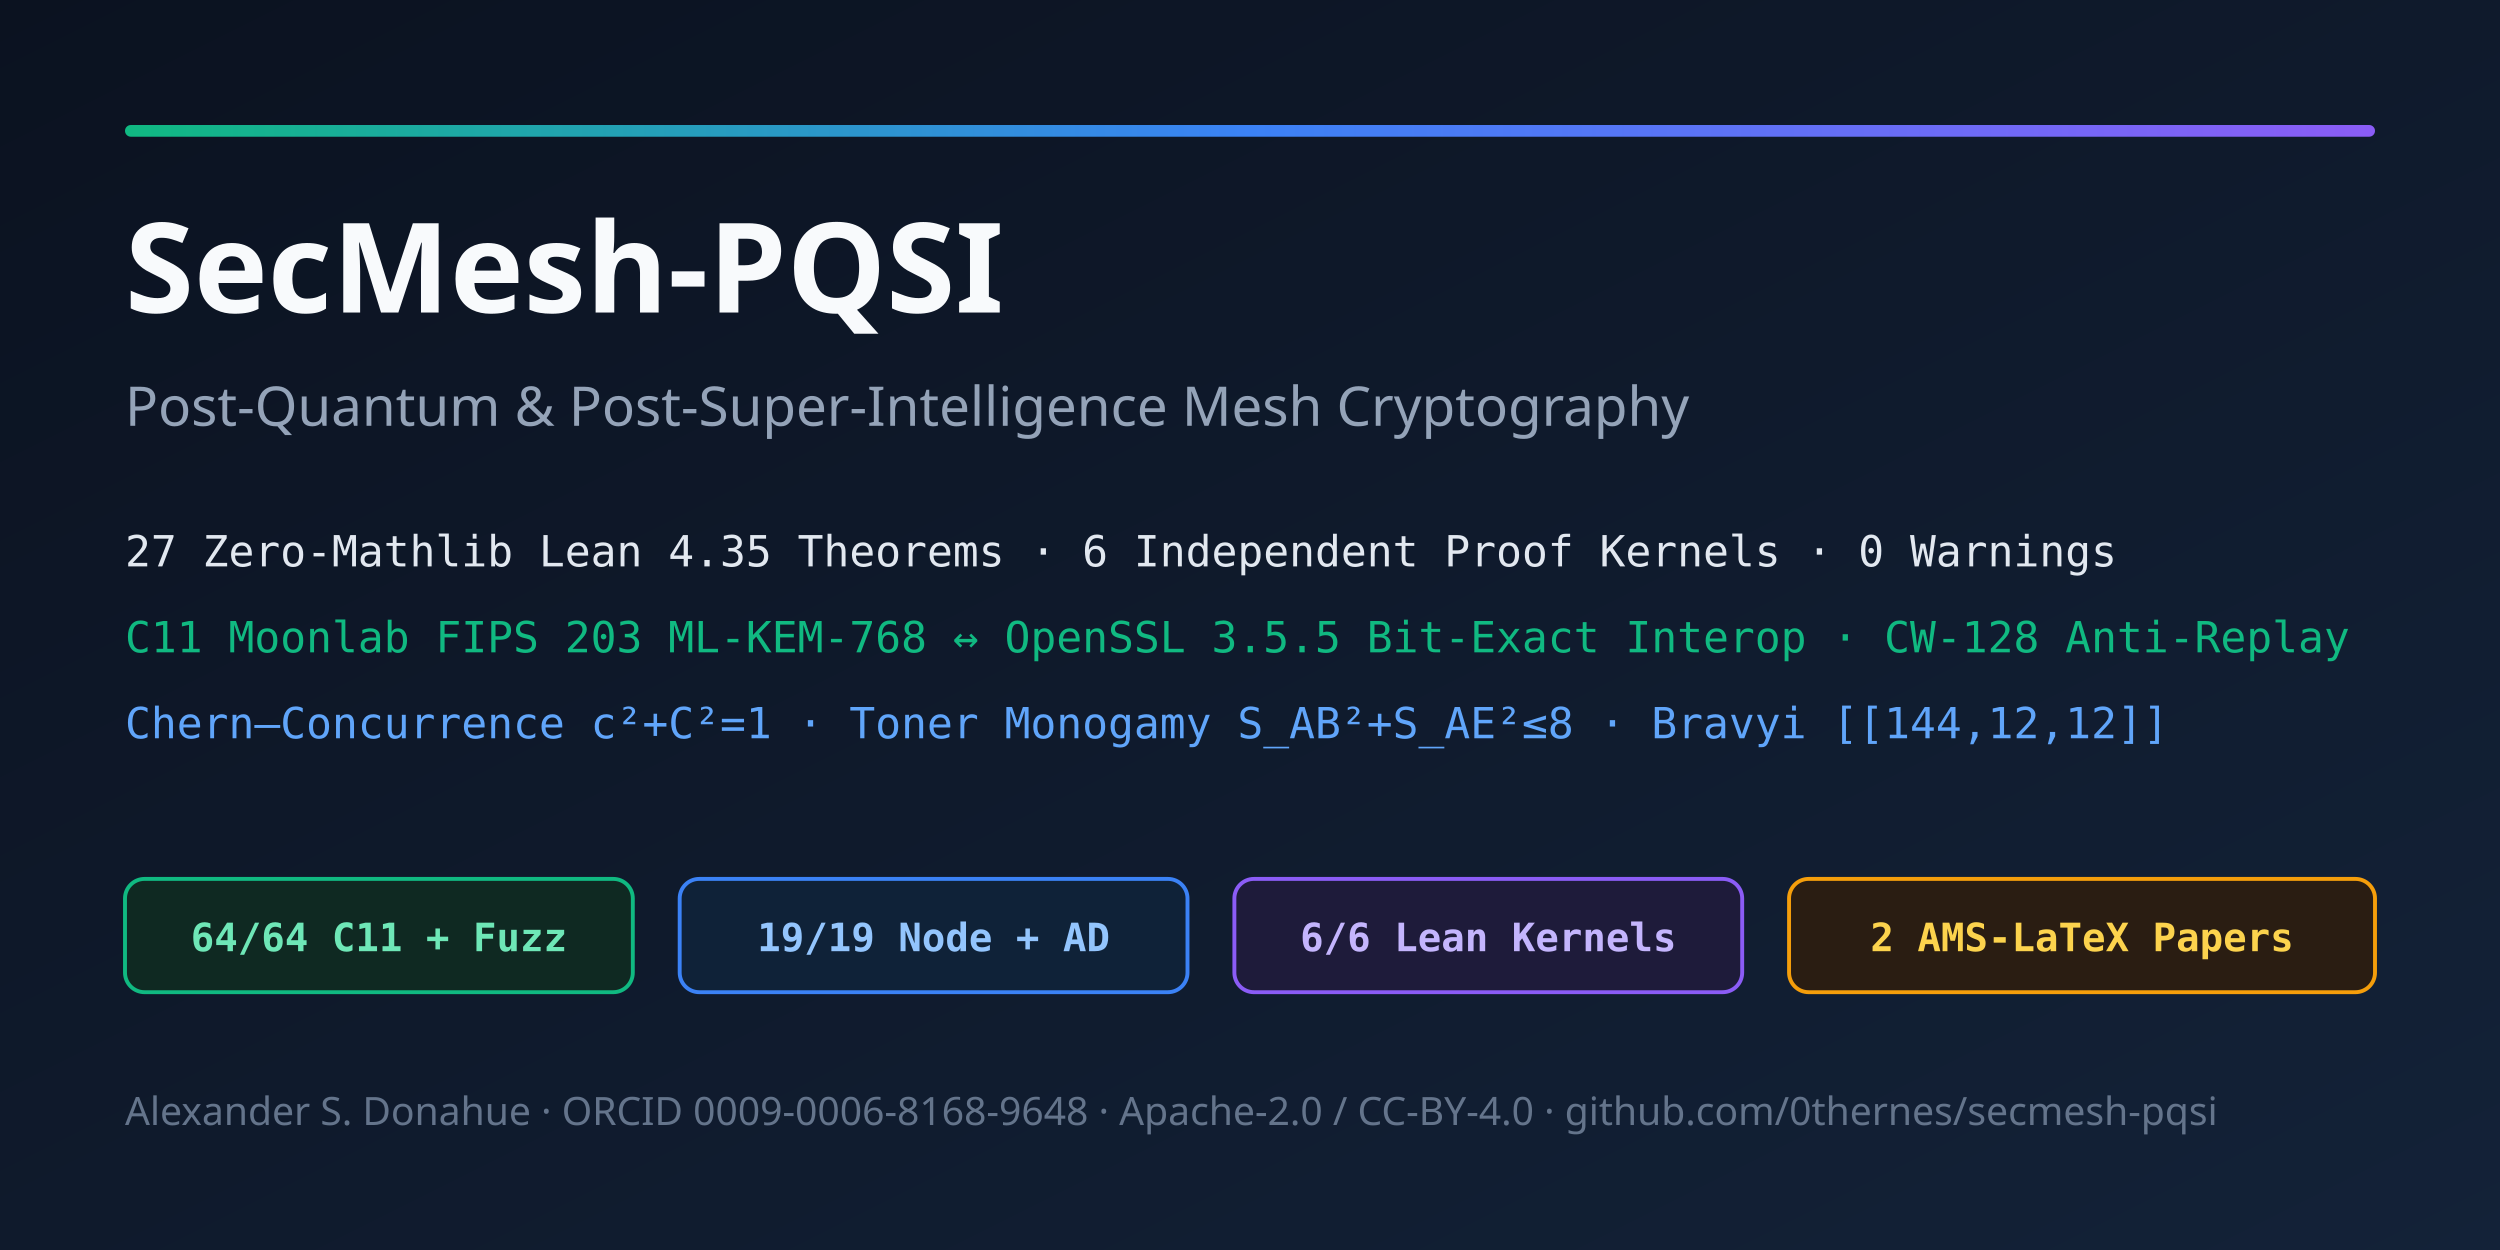
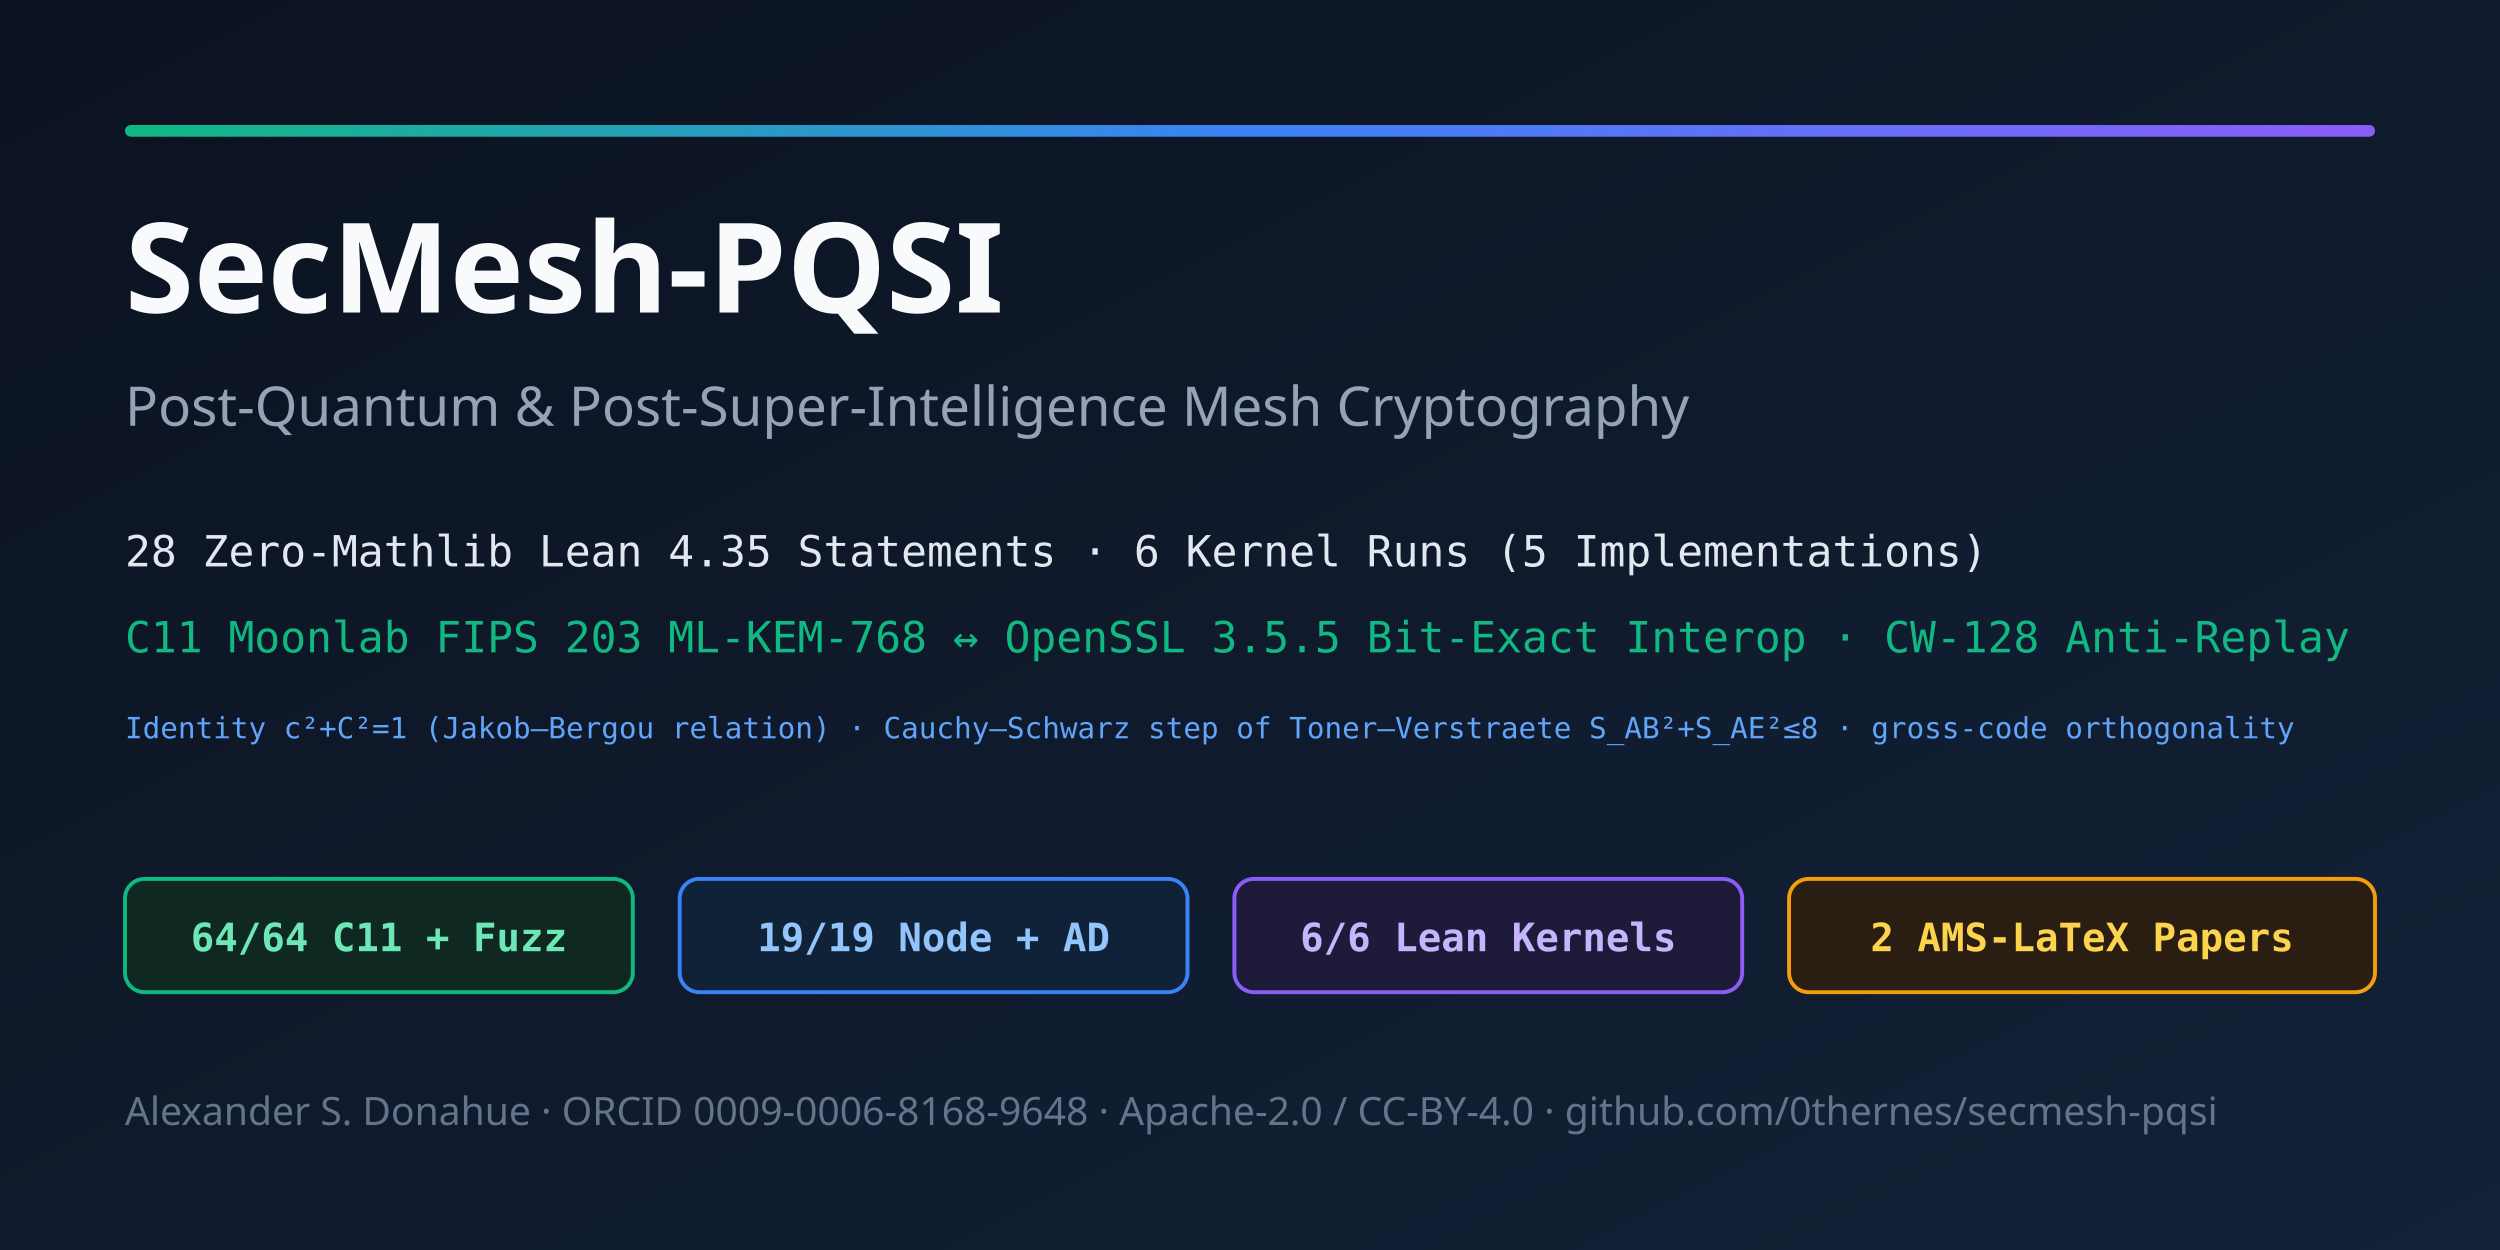
<svg xmlns="http://www.w3.org/2000/svg" viewBox="0 0 1280 640" width="1280" height="640">
  <defs>
    <linearGradient id="bg" x1="0" y1="0" x2="1" y2="1">
      <stop offset="0%" stop-color="#0b1220" />
      <stop offset="100%" stop-color="#132238" />
    </linearGradient>
    <linearGradient id="acc" x1="0" y1="0" x2="1" y2="0">
      <stop offset="0%" stop-color="#10b981" />
      <stop offset="50%" stop-color="#3b82f6" />
      <stop offset="100%" stop-color="#8b5cf6" />
    </linearGradient>
  </defs>
  <rect width="1280" height="640" fill="url(#bg)" />
  <rect x="64" y="64" width="1152" height="6" rx="3" fill="url(#acc)" />
  <text x="64" y="160" fill="#f8fafc" font-family="ui-sans-serif,system-ui,Segoe UI,sans-serif" font-size="64" font-weight="700">SecMesh-PQSI</text>
  <text x="64" y="218" fill="#94a3b8" font-family="ui-sans-serif,system-ui,Segoe UI,sans-serif" font-size="28">Post-Quantum &amp; Post-Super-Intelligence Mesh Cryptography</text>
-   <text x="64" y="290" fill="#e2e8f0" font-family="ui-monospace,Consolas,monospace" font-size="22">27 Zero-Mathlib Lean 4.35 Theorems  ·  6 Independent Proof Kernels  ·  0 Warnings</text>
+   <text x="64" y="290" fill="#e2e8f0" font-family="ui-monospace,Consolas,monospace" font-size="22">28 Zero-Mathlib Lean 4.35 Statements  ·  6 Kernel Runs (5 Implementations)</text>
  <text x="64" y="334" fill="#10b981" font-family="ui-monospace,Consolas,monospace" font-size="22">C11 Moonlab FIPS 203 ML-KEM-768 ↔ OpenSSL 3.5.5 Bit-Exact Interop  ·  CW-128 Anti-Replay</text>
-   <text x="64" y="378" fill="#60a5fa" font-family="ui-monospace,Consolas,monospace" font-size="22">Chern–Concurrence c²+C²=1 · Toner Monogamy S_AB²+S_AE²≤8 · Bravyi [[144,12,12]]</text>
+   <text x="64" y="378" fill="#60a5fa" font-family="ui-monospace,Consolas,monospace" font-size="15">Identity c²+C²=1 (Jakob–Bergou relation) · Cauchy–Schwarz step of Toner–Verstraete S_AB²+S_AE²≤8 · gross-code orthogonality</text>
  <rect x="64" y="450" width="260" height="58" rx="10" fill="#0f2922" stroke="#10b981" stroke-width="2" />
  <text x="194" y="487" text-anchor="middle" fill="#6ee7b7" font-family="ui-monospace,Consolas,monospace" font-size="20" font-weight="600">64/64 C11 + Fuzz</text>
  <rect x="348" y="450" width="260" height="58" rx="10" fill="#0f2238" stroke="#3b82f6" stroke-width="2" />
  <text x="478" y="487" text-anchor="middle" fill="#93c5fd" font-family="ui-monospace,Consolas,monospace" font-size="20" font-weight="600">19/19 Node + AD</text>
  <rect x="632" y="450" width="260" height="58" rx="10" fill="#1e1b3a" stroke="#8b5cf6" stroke-width="2" />
  <text x="762" y="487" text-anchor="middle" fill="#c4b5fd" font-family="ui-monospace,Consolas,monospace" font-size="20" font-weight="600">6/6 Lean Kernels</text>
  <rect x="916" y="450" width="300" height="58" rx="10" fill="#2a1d12" stroke="#f59e0b" stroke-width="2" />
  <text x="1066" y="487" text-anchor="middle" fill="#fcd34d" font-family="ui-monospace,Consolas,monospace" font-size="20" font-weight="600">2 AMS-LaTeX Papers</text>
  <text x="64" y="576" fill="#64748b" font-family="ui-sans-serif,system-ui,Segoe UI,sans-serif" font-size="20">Alexander S. Donahue · ORCID 0009-0006-8168-9648 · Apache-2.0 / CC-BY-4.0 · github.com/0thernes/secmesh-pqsi</text>
</svg>
